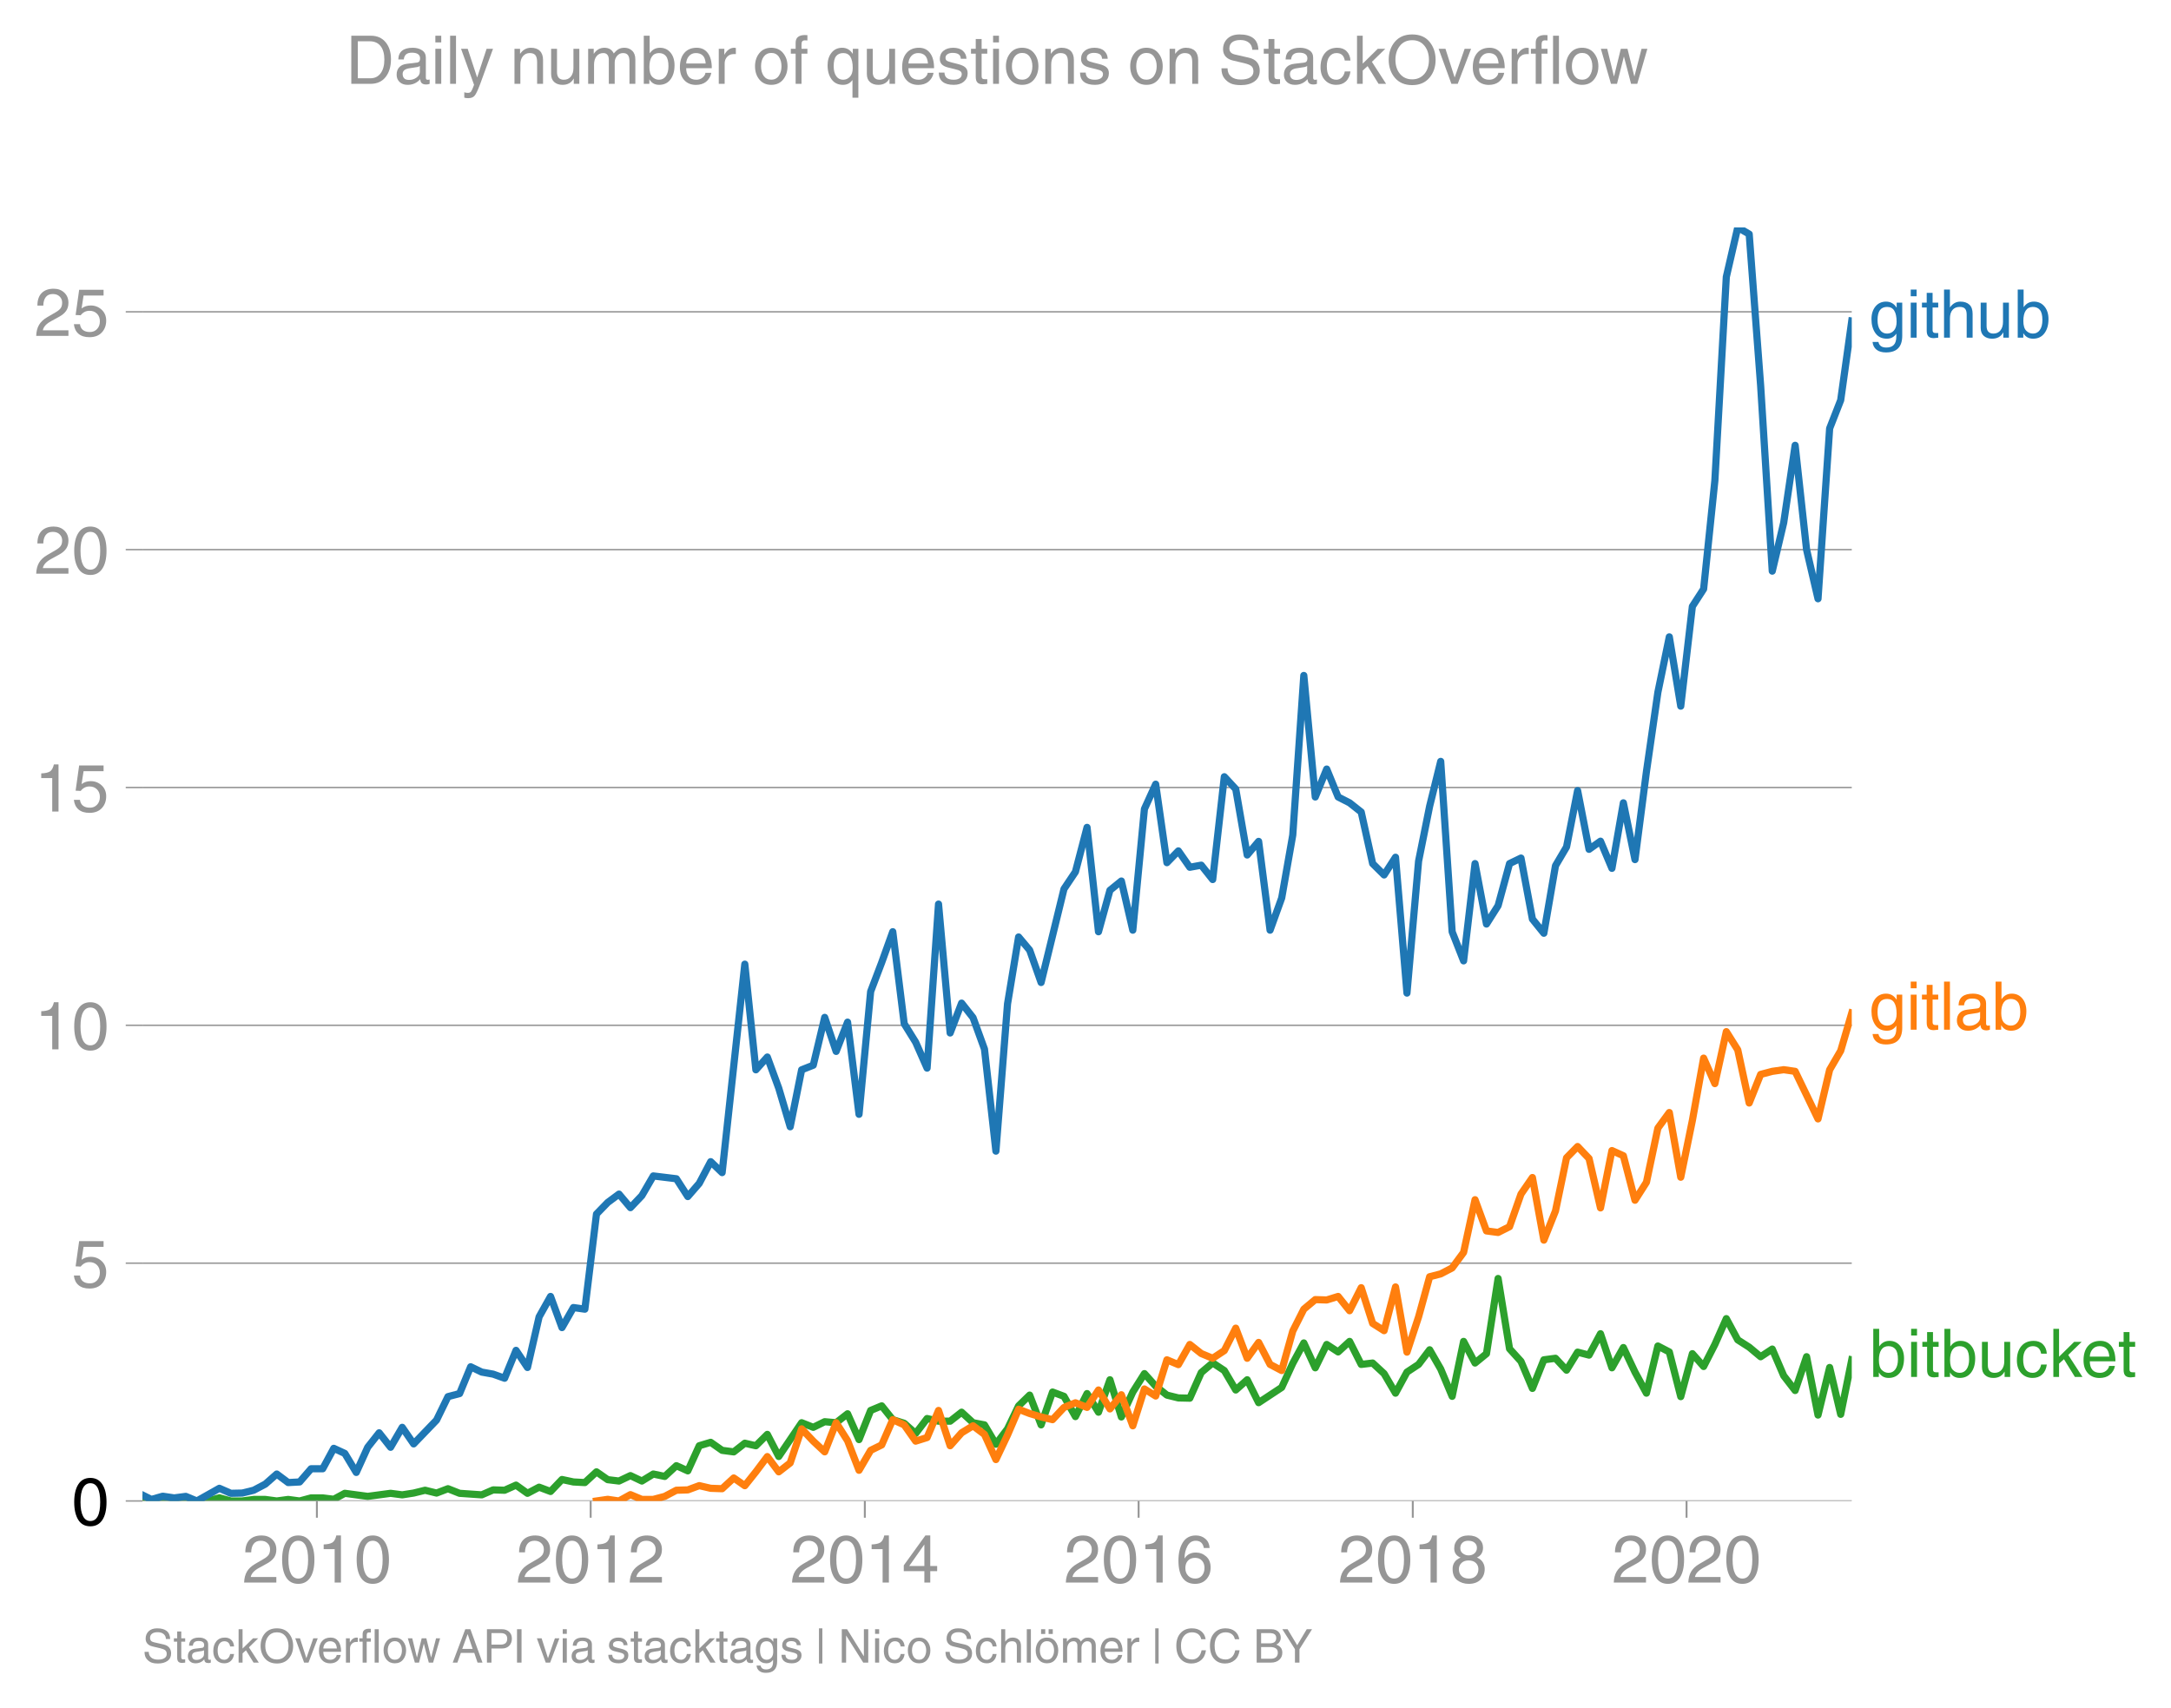
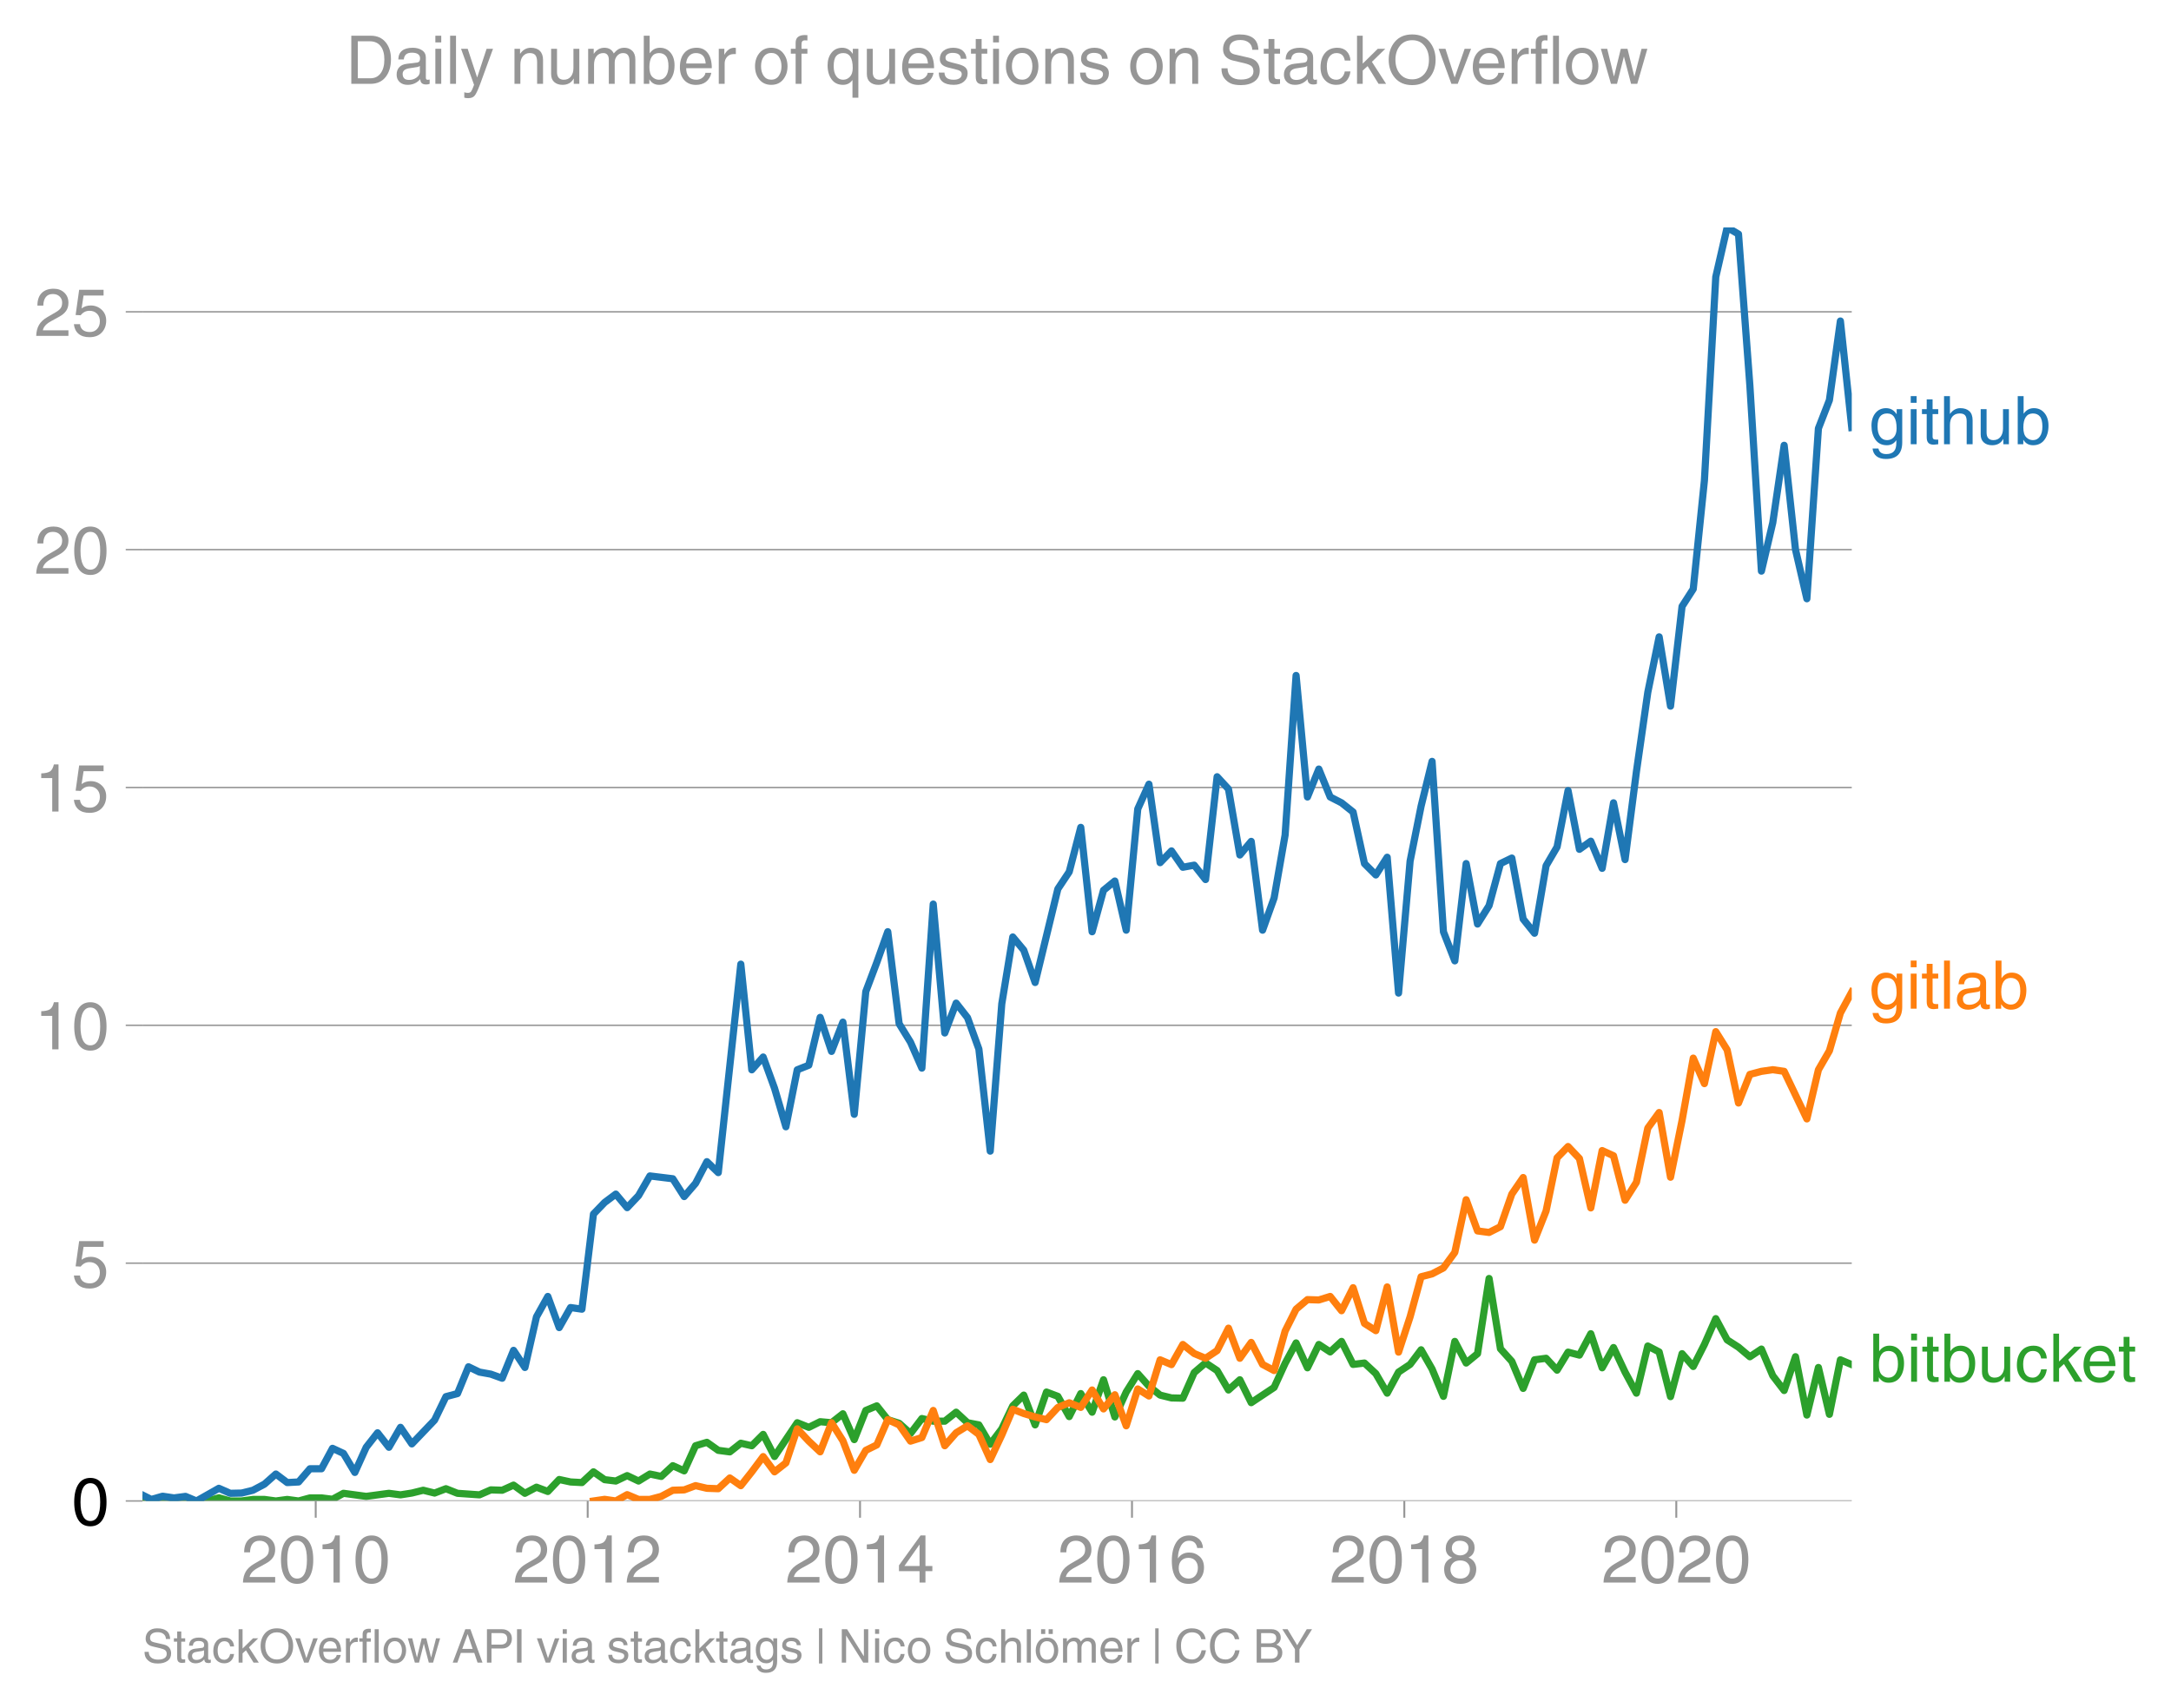
<svg xmlns="http://www.w3.org/2000/svg" xmlns:xlink="http://www.w3.org/1999/xlink" height="475.651" viewBox="0 0 453.59 356.738" width="604.786">
  <defs>
    <style>*{stroke-linecap:butt;stroke-linejoin:round}</style>
  </defs>
  <g id="figure_1">
    <path d="M0 356.738h453.59V0H0z" style="fill:none" id="patch_1" />
    <g id="axes_1">
      <path d="M29.77 313.628h357.12V47.516H29.77z" style="fill:none" id="patch_2" />
-       <path clip-path="url(#pe36734403d)" d="m29.77 313.007 1.844.621h11.829l2.391-.662 2.39.662h2.39l2.39-.32h2.43l2.39.32 2.39-.32 2.39.32 2.389-.641h2.43l2.31.286 2.31-1.248 4.782.641 4.78-.64 2.43.32 2.39-.374 2.39-.588 2.39.588 2.39-.909 2.428.962 4.622.32 2.391-1.036 2.39.075 2.39-1.069 2.39 1.71 2.43-1.282 2.39.897 2.39-2.5 2.39.513 2.39.128 2.428-2.244 2.351 1.636 2.35.287 2.39-1.133 2.39 1.133 2.39-1.464 2.39.502 2.43-2.244 2.39 1.08 2.391-5.248 2.389-.716 2.39 1.678 2.429.32 2.311-1.809 2.31.527 2.392-2.373 2.39 4.617 4.78-7.053 2.429.962 2.39-1.176 2.391.214 2.389-1.87 2.39 5.397 2.429-6.092 2.311-.962 2.31 2.886 2.392.758 2.39 2.127 2.39-3.12 2.39.555h2.429l2.39-1.88 2.392 2.2 2.388.45 2.39 4.04 2.429-3.207 2.311-4.809 2.31-2.244 2.392 6.22 2.39-6.862 2.39.898 2.39 4.232 2.429-4.809 2.39 3.89 2.392-6.775 2.388 7.77 2.39-5.206 2.429-3.847 2.35 2.62 2.35 1.869 2.391.587 2.39.054 2.39-5.354 2.39-2.02 2.43 1.603 2.39 4.061 2.391-2.137 2.388 4.787 4.82-3.184 2.311-5.027 2.31-4.271 2.392 5.194 2.39-4.874 2.39 1.56 2.39-2.2 2.429 4.808 2.39-.288 2.391 2.212 2.388 4.083 2.39-4.404 2.43-1.603 2.311-3.057 2.31 4.02 2.392 5.706 2.39-11.478 2.39 4.52 2.39-1.955 2.429-15.71 2.39 14.684 2.391 2.63 2.388 5.653 2.39-5.975 2.43-.32 2.311 2.485 2.31-3.768 2.392.62 2.39-4.467 2.39 7.118 2.39-4.232 2.429 5.13 2.39 4.403 2.391-9.854 2.389 1.24 2.39 9.34 2.429-8.977 2.35 2.676 2.35-4.6 2.391-5.397 2.39 4.435 2.39 1.529 2.39 1.998 2.43-1.603 2.39 5.568 2.39 3.089 2.389-7.064 2.39 12.194 2.43-9.94 2.31 9.79 2.31-11.393h0" style="fill:none;stroke:#2ca02c;stroke-linecap:square;stroke-width:1.5" id="line2d_1" />
+       <path clip-path="url(#pe944ddbda4)" d="m29.77 313.007 1.831.621h11.75l2.376-.662 2.374.662h2.374l2.375-.32h2.413l2.374.32 2.375-.32 2.373.32 2.374-.641h2.413l2.296.286 2.295-1.248 4.75.641 4.747-.64 2.413.32 2.374-.374 2.376-.588 2.372.588 2.375-.909 2.413.962 4.59.32 2.376-1.036 2.374.075 2.374-1.069 2.374 1.71 2.413-1.282 2.374.897 2.376-2.5 2.372.513 2.374.128 2.413-2.244 2.335 1.636 2.334.287 2.376-1.133 2.374 1.133 2.374-1.464 2.374.502 2.413-2.244 2.374 1.08 2.376-5.248 2.372-.716 2.374 1.678 2.413.32 2.296-1.809 2.295.527 2.375-2.373 2.375 4.617 4.748-7.053 2.413.962 2.374-1.176 2.375.214 2.373-1.87 2.374 5.397 2.413-6.092 2.296-.962 2.295 2.886 2.375.758 2.374 2.127 2.374-3.12 2.374.555h2.413l2.374-1.88 2.376 2.2 2.373.45 2.374 4.04 2.413-3.207 2.296-4.809 2.294-2.244 2.376 6.22 2.374-6.862 2.374.898 2.374 4.232 2.413-4.809 2.374 3.89 2.376-6.775 2.372 7.77 2.374-5.206 2.413-3.847 2.336 2.62 2.333 1.869 2.376.587 2.374.054 2.374-5.354 2.374-2.02 2.413 1.603 2.374 4.061 2.376-2.137 2.372 4.787 4.787-3.184 2.296-5.027 2.295-4.271 2.376 5.194 2.374-4.874 2.374 1.56 2.374-2.2 2.413 4.808 2.374-.288 2.375 2.212 2.373 4.083 2.374-4.404 2.413-1.603 2.296-3.057 2.295 4.02 2.375 5.706 2.374-11.478 2.374 4.52 2.375-1.955 2.412-15.71 2.375 14.684 2.375 2.63 2.373 5.653 2.374-5.975 2.413-.32 2.296 2.485 2.294-3.768 2.376.62 2.374-4.467 2.374 7.118 2.374-4.232 2.413 5.13 2.374 4.403 2.376-9.854 2.372 1.24 2.375 9.34 2.412-8.977 2.336 2.676 2.333-4.6 2.376-5.397 2.374 4.435 2.374 1.529 2.374 1.998 2.413-1.603 2.374 5.568 2.376 3.089 2.372-7.064 2.374 12.194 2.413-9.94 2.296 9.79 2.295-11.393 2.376 1.005h0" style="fill:none;stroke:#2ca02c;stroke-linecap:square;stroke-width:1.5" id="line2d_1" />
      <g id="matplotlib.axis_1">
        <g id="xtick_1">
          <g id="line2d_2">
            <defs>
-               <path d="M0 0v3.5" id="mdad39cfac4" style="stroke:#969696;stroke-width:.4" />
-             </defs>
-             <use style="fill:#969696;stroke:#969696;stroke-width:.4" x="66.208" xlink:href="#mdad39cfac4" y="313.628" />
-           </g>
-           <g style="fill:#969696" transform="matrix(.14 0 0 -.14 50.637 330.678)" id="text_1">
+               <path d="M0 0v3.5" id="m2aad57ea24" style="stroke:#969696;stroke-width:.4" />
+             </defs>
+             <use style="fill:#969696;stroke:#969696;stroke-width:.4" x="65.965" xlink:href="#m2aad57ea24" y="313.628" />
+           </g>
+           <g style="fill:#969696" transform="matrix(.14 0 0 -.14 50.395 330.678)" id="text_1">
            <defs>
              <path d="M281 2888q0 793 409 1202 410 410 1148 410 618 0 1012-375t394-969q0-462-227-780-226-317-667-557l-775-425q-684-375-775-863h2444V0H166q25 634 275 1056t781 728l806 469q322 185 469 383t147 545q0 344-241 578-240 235-650 235-453 0-678-299-225-298-231-807H281z" id="HelveticaWorld-Regular-32" transform="scale(.01563)" />
              <path d="M2719 2188q0 903-239 1354-239 452-702 452-453 0-697-452-243-451-243-1354 0-875 240-1340 241-464 700-464 463 0 702 448 239 449 239 1356zm603 0q0-1107-400-1709-400-601-1144-601-772 0-1156 623-384 624-384 1687 0 1090 393 1701 394 611 1147 611 744 0 1144-608t400-1704z" id="HelveticaWorld-Regular-30" transform="scale(.01563)" />
              <path d="M2297 0h-600v3194H647v447q550 18 818 176 269 158 391 683h441V0z" id="HelveticaWorld-Regular-31" transform="scale(.01563)" />
            </defs>
            <use xlink:href="#HelveticaWorld-Regular-32" />
            <use x="55.615" xlink:href="#HelveticaWorld-Regular-30" />
            <use x="111.23" xlink:href="#HelveticaWorld-Regular-31" />
            <use x="166.846" xlink:href="#HelveticaWorld-Regular-30" />
          </g>
        </g>
        <g id="xtick_2">
-           <use style="fill:#969696;stroke:#969696;stroke-width:.4" x="123.41" xlink:href="#mdad39cfac4" y="313.628" id="line2d_3" />
-           <g style="fill:#969696" transform="matrix(.14 0 0 -.14 107.84 330.678)" id="text_2">
+           <use style="fill:#969696;stroke:#969696;stroke-width:.4" x="122.787" xlink:href="#m2aad57ea24" y="313.628" id="line2d_3" />
+           <g style="fill:#969696" transform="matrix(.14 0 0 -.14 107.216 330.678)" id="text_2">
            <use xlink:href="#HelveticaWorld-Regular-32" />
            <use x="55.615" xlink:href="#HelveticaWorld-Regular-30" />
            <use x="111.23" xlink:href="#HelveticaWorld-Regular-31" />
            <use x="166.846" xlink:href="#HelveticaWorld-Regular-32" />
          </g>
        </g>
        <g id="xtick_3">
-           <use style="fill:#969696;stroke:#969696;stroke-width:.4" x="180.69" xlink:href="#mdad39cfac4" y="313.628" id="line2d_4" />
-           <g style="fill:#969696" transform="matrix(.14 0 0 -.14 165.12 330.678)" id="text_3">
+           <use style="fill:#969696;stroke:#969696;stroke-width:.4" x="179.686" xlink:href="#m2aad57ea24" y="313.628" id="line2d_4" />
+           <g style="fill:#969696" transform="matrix(.14 0 0 -.14 164.116 330.678)" id="text_3">
            <defs>
              <path d="M678 1581h1447v2041h-12L678 1581zm2010-487V0h-563v1094H159v550l2063 2856h466V1581h659v-487h-659z" id="HelveticaWorld-Regular-34" transform="scale(.01563)" />
            </defs>
            <use xlink:href="#HelveticaWorld-Regular-32" />
            <use x="55.615" xlink:href="#HelveticaWorld-Regular-30" />
            <use x="111.23" xlink:href="#HelveticaWorld-Regular-31" />
            <use x="166.846" xlink:href="#HelveticaWorld-Regular-34" />
          </g>
        </g>
        <g id="xtick_4">
-           <use style="fill:#969696;stroke:#969696;stroke-width:.4" x="237.892" xlink:href="#mdad39cfac4" y="313.628" id="line2d_5" />
-           <g style="fill:#969696" transform="matrix(.14 0 0 -.14 222.322 330.678)" id="text_4">
+           <use style="fill:#969696;stroke:#969696;stroke-width:.4" x="236.508" xlink:href="#m2aad57ea24" y="313.628" id="line2d_5" />
+           <g style="fill:#969696" transform="matrix(.14 0 0 -.14 220.937 330.678)" id="text_4">
            <defs>
              <path d="M903 1381q0-440 262-719 263-278 685-278 403 0 642 284 239 285 239 748 0 403-236 675t-670 272q-422 0-672-266t-250-716zm1766 1922q-63 344-255 517-192 174-520 174-519 0-791-507-272-506-278-1159l13-12q359 553 1068 553 566 0 988-375t422-1053q0-672-400-1118-400-445-1078-445-782 0-1188 556-406 557-406 1660 0 1062 415 1734 416 672 1247 672 538 0 910-321 372-320 403-876h-550z" id="HelveticaWorld-Regular-36" transform="scale(.01563)" />
            </defs>
            <use xlink:href="#HelveticaWorld-Regular-32" />
            <use x="55.615" xlink:href="#HelveticaWorld-Regular-30" />
            <use x="111.23" xlink:href="#HelveticaWorld-Regular-31" />
            <use x="166.846" xlink:href="#HelveticaWorld-Regular-36" />
          </g>
        </g>
        <g id="xtick_5">
-           <use style="fill:#969696;stroke:#969696;stroke-width:.4" x="295.173" xlink:href="#mdad39cfac4" y="313.628" id="line2d_6" />
-           <g style="fill:#969696" transform="matrix(.14 0 0 -.14 279.602 330.678)" id="text_5">
+           <use style="fill:#969696;stroke:#969696;stroke-width:.4" x="293.407" xlink:href="#m2aad57ea24" y="313.628" id="line2d_6" />
+           <g style="fill:#969696" transform="matrix(.14 0 0 -.14 277.837 330.678)" id="text_5">
            <defs>
              <path d="M1766 2597q347 0 573 198 227 199 227 527 0 294-218 483-217 189-620 189-359 0-555-199-195-198-195-504 0-328 244-511t544-183zm6-484q-434 0-681-241t-247-591q0-403 250-650t712-247q410 0 655 247t245 657q0 350-245 587-245 238-689 238zm1378 1228q0-678-578-947 397-178 567-471 170-292 170-623 0-641-413-1032-412-390-1112-390-612 0-1076 336T244 1306q0 763 762 1082-609 243-609 875 0 531 361 884t1001 353q641 0 1016-333t375-826z" id="HelveticaWorld-Regular-38" transform="scale(.01563)" />
            </defs>
            <use xlink:href="#HelveticaWorld-Regular-32" />
            <use x="55.615" xlink:href="#HelveticaWorld-Regular-30" />
            <use x="111.23" xlink:href="#HelveticaWorld-Regular-31" />
            <use x="166.846" xlink:href="#HelveticaWorld-Regular-38" />
          </g>
        </g>
        <g id="xtick_6">
-           <use style="fill:#969696;stroke:#969696;stroke-width:.4" x="352.375" xlink:href="#mdad39cfac4" y="313.628" id="line2d_7" />
-           <g style="fill:#969696" transform="matrix(.14 0 0 -.14 336.804 330.678)" id="text_6">
+           <use style="fill:#969696;stroke:#969696;stroke-width:.4" x="350.229" xlink:href="#m2aad57ea24" y="313.628" id="line2d_7" />
+           <g style="fill:#969696" transform="matrix(.14 0 0 -.14 334.658 330.678)" id="text_6">
            <use xlink:href="#HelveticaWorld-Regular-32" />
            <use x="55.615" xlink:href="#HelveticaWorld-Regular-30" />
            <use x="111.23" xlink:href="#HelveticaWorld-Regular-32" />
            <use x="166.846" xlink:href="#HelveticaWorld-Regular-30" />
          </g>
        </g>
      </g>
      <g id="matplotlib.axis_2">
        <g id="ytick_1">
-           <path clip-path="url(#pe36734403d)" d="M29.77 313.628h357.12" style="fill:none;stroke:#969696;stroke-linecap:square;stroke-width:.3" id="line2d_8" />
+           <path clip-path="url(#pe944ddbda4)" d="M29.77 313.628h357.12" style="fill:none;stroke:#969696;stroke-linecap:square;stroke-width:.3" id="line2d_8" />
          <g id="line2d_9">
            <defs>
-               <path d="M0 0h-3.5" id="m28b5db52fc" style="stroke:#969696;stroke-width:.3" />
-             </defs>
-             <use style="fill:#969696;stroke:#969696;stroke-width:.3" x="29.771" xlink:href="#m28b5db52fc" y="313.628" />
+               <path d="M0 0h-3.5" id="m4ec2a6e01b" style="stroke:#969696;stroke-width:.3" />
+             </defs>
+             <use style="fill:#969696;stroke:#969696;stroke-width:.3" x="29.771" xlink:href="#m4ec2a6e01b" y="313.628" />
          </g>
          <use xlink:href="#HelveticaWorld-Regular-30" transform="matrix(.14 0 0 -.14 14.985 318.653)" id="text_7" />
        </g>
        <g id="ytick_2">
-           <path clip-path="url(#pe36734403d)" d="M29.77 263.933h357.12" style="fill:none;stroke:#969696;stroke-linecap:square;stroke-width:.3" id="line2d_10" />
-           <use style="fill:#969696;stroke:#969696;stroke-width:.3" x="29.771" xlink:href="#m28b5db52fc" y="263.933" id="line2d_11" />
+           <path clip-path="url(#pe944ddbda4)" d="M29.77 263.933h357.12" style="fill:none;stroke:#969696;stroke-linecap:square;stroke-width:.3" id="line2d_10" />
+           <use style="fill:#969696;stroke:#969696;stroke-width:.3" x="29.771" xlink:href="#m4ec2a6e01b" y="263.933" id="line2d_11" />
          <g style="fill:#969696" transform="matrix(.14 0 0 -.14 14.985 268.957)" id="text_8">
            <defs>
              <path d="M941 2619q372 281 872 281 606 0 1042-403t436-1038q0-690-421-1139-420-448-1179-448-660 0-1041 323-381 324-444 918h582q43-363 284-555t669-192q415 0 681 287 266 288 266 735 0 456-279 731-278 275-718 275-500 0-835-428l-484 25 337 2406h2332v-544H1131L941 2619z" id="HelveticaWorld-Regular-35" transform="scale(.01563)" />
            </defs>
            <use xlink:href="#HelveticaWorld-Regular-35" />
          </g>
        </g>
        <g id="ytick_3">
-           <path clip-path="url(#pe36734403d)" d="M29.77 214.237h357.12" style="fill:none;stroke:#969696;stroke-linecap:square;stroke-width:.3" id="line2d_12" />
-           <use style="fill:#969696;stroke:#969696;stroke-width:.3" x="29.771" xlink:href="#m28b5db52fc" y="214.237" id="line2d_13" />
+           <path clip-path="url(#pe944ddbda4)" d="M29.77 214.237h357.12" style="fill:none;stroke:#969696;stroke-linecap:square;stroke-width:.3" id="line2d_12" />
+           <use style="fill:#969696;stroke:#969696;stroke-width:.3" x="29.771" xlink:href="#m4ec2a6e01b" y="214.237" id="line2d_13" />
          <g style="fill:#969696" transform="matrix(.14 0 0 -.14 7.2 219.262)" id="text_9">
            <use xlink:href="#HelveticaWorld-Regular-31" />
            <use x="55.615" xlink:href="#HelveticaWorld-Regular-30" />
          </g>
        </g>
        <g id="ytick_4">
-           <path clip-path="url(#pe36734403d)" d="M29.77 164.541h357.12" style="fill:none;stroke:#969696;stroke-linecap:square;stroke-width:.3" id="line2d_14" />
-           <use style="fill:#969696;stroke:#969696;stroke-width:.3" x="29.771" xlink:href="#m28b5db52fc" y="164.541" id="line2d_15" />
+           <path clip-path="url(#pe944ddbda4)" d="M29.77 164.541h357.12" style="fill:none;stroke:#969696;stroke-linecap:square;stroke-width:.3" id="line2d_14" />
+           <use style="fill:#969696;stroke:#969696;stroke-width:.3" x="29.771" xlink:href="#m4ec2a6e01b" y="164.541" id="line2d_15" />
          <g style="fill:#969696" transform="matrix(.14 0 0 -.14 7.2 169.566)" id="text_10">
            <use xlink:href="#HelveticaWorld-Regular-31" />
            <use x="55.615" xlink:href="#HelveticaWorld-Regular-35" />
          </g>
        </g>
        <g id="ytick_5">
-           <path clip-path="url(#pe36734403d)" d="M29.77 114.846h357.12" style="fill:none;stroke:#969696;stroke-linecap:square;stroke-width:.3" id="line2d_16" />
-           <use style="fill:#969696;stroke:#969696;stroke-width:.3" x="29.771" xlink:href="#m28b5db52fc" y="114.846" id="line2d_17" />
+           <path clip-path="url(#pe944ddbda4)" d="M29.77 114.846h357.12" style="fill:none;stroke:#969696;stroke-linecap:square;stroke-width:.3" id="line2d_16" />
+           <use style="fill:#969696;stroke:#969696;stroke-width:.3" x="29.771" xlink:href="#m4ec2a6e01b" y="114.846" id="line2d_17" />
          <g style="fill:#969696" transform="matrix(.14 0 0 -.14 7.2 119.87)" id="text_11">
            <use xlink:href="#HelveticaWorld-Regular-32" />
            <use x="55.615" xlink:href="#HelveticaWorld-Regular-30" />
          </g>
        </g>
        <g id="ytick_6">
-           <path clip-path="url(#pe36734403d)" d="M29.77 65.15h357.12" style="fill:none;stroke:#969696;stroke-linecap:square;stroke-width:.3" id="line2d_18" />
-           <use style="fill:#969696;stroke:#969696;stroke-width:.3" x="29.771" xlink:href="#m28b5db52fc" y="65.15" id="line2d_19" />
+           <path clip-path="url(#pe944ddbda4)" d="M29.77 65.15h357.12" style="fill:none;stroke:#969696;stroke-linecap:square;stroke-width:.3" id="line2d_18" />
+           <use style="fill:#969696;stroke:#969696;stroke-width:.3" x="29.771" xlink:href="#m4ec2a6e01b" y="65.15" id="line2d_19" />
          <g style="fill:#969696" transform="matrix(.14 0 0 -.14 7.2 70.175)" id="text_12">
            <use xlink:href="#HelveticaWorld-Regular-32" />
            <use x="55.615" xlink:href="#HelveticaWorld-Regular-35" />
          </g>
        </g>
      </g>
-       <path clip-path="url(#pe36734403d)" d="m124.624 313.628 2.351-.342 2.35.342 2.39-1.325 2.39 1.005 2.39-.011 2.39-.63 2.43-1.283 2.39-.075 2.391-.887 2.389.556 2.39.085 2.429-2.244 2.311 1.615 2.31-2.897 2.392-3.185 2.39 3.185 2.39-1.86 2.39-7.118 2.429 2.565 2.39 2.234 2.391-6.081 2.389 3.762 2.39 6.177 2.429-4.168 2.311-1.134 2.31-5.278 2.392 1.09 2.39 3.398 2.39-.748 2.39-5.664 2.429 7.374 2.39-2.704 2.392-1.464 2.388 1.795 2.39 5.259 2.429-5.13 2.311-5.382 2.31.893 2.392.716 2.39.567 2.39-2.555 2.39-.972 2.429.962 2.39-3.634 2.392 3.954 2.388-2.96 2.39 6.487 2.429-7.695 2.35 1.47 2.35-7.562 2.391 1.005 2.39-4.21 2.39 1.891 2.39.994 2.43-1.603 2.39-4.692 2.391 6.295 2.388-3.313 2.39 4.595 2.43 1.283 2.311-8.245 2.31-4.58 2.392-1.998 2.39.074 2.39-.737 2.39 2.982 2.429-4.81 2.39 7.46 2.391 1.518 2.388-9.138 2.39 13.626 2.43-7.374 2.311-8.382 2.31-.595 2.392-1.25 2.39-3.239 2.39-11.008 2.39 6.52 2.429.32 2.39-1.207 2.391-6.808 2.388-3.463 2.39 13.081 2.43-6.091 2.311-11.107 2.31-2.36 2.392 2.502 2.39 10.323 2.39-11.98 2.39 1.08 2.429 9.297 2.39-3.75 2.391-11.319 2.389-3.26 2.39 13.52 2.429-11.863 2.35-13.023 2.35 5.328 2.391-10.858 2.39 3.805 2.39 11.104 2.39-5.974 2.43-.641 2.39-.342 2.39.342 2.389 4.958 2.39 4.98 2.43-10.26 2.31-3.972 2.31-7.89" style="fill:none;stroke:#ff7f0e;stroke-linecap:square;stroke-width:1.5" id="line2d_20" />
-       <path clip-path="url(#pe36734403d)" d="m29.77 312.386 1.844.922 2.388-.674 2.39.353 2.43-.32 2.31.961 4.702-2.65 2.39 1.047 2.39-.053 2.39-.588 2.43-1.283 2.39-2.105 2.39 1.785 2.39-.128 2.389-2.758h2.43l2.31-4.27 2.31 1.064 2.392 3.976 2.39-5.258 2.39-3.025 2.39 3.025 2.43-4.168 2.39 3.462 4.78-4.97 2.39-4.905 2.428-.64 2.312-5.6 2.31 1.11 2.391.428 2.39.855 2.39-5.825 2.39 3.58 2.43-10.58 2.39-4.264 2.39 6.509 2.39-4.19 2.39.342 2.428-19.878 2.351-2.421 2.35-1.747 2.39 2.832 2.39-2.512 2.39-4.114 4.82.588 2.39 3.719 2.391-2.757 2.389-4.532 2.39 2.287 4.74-43.558 2.31 22.077 2.392-2.672 2.39 6.52 2.39 8.057 2.39-11.905 2.429-.962 2.39-9.992 2.391 7.107 2.389-6.114 2.39 19.259 2.429-25.65 2.311-6.08 2.31-6.424 2.392 19.227 2.39 3.858 2.39 5.418 2.39-34.274 2.429 26.932 2.39-6.241 2.392 3.035 2.388 6.573 2.39 21.32 2.429-30.779 2.311-13.97 2.31 2.749 2.392 6.765 4.78-19.547 2.39-3.57 2.429-9.298 2.39 21.813 2.392-8.667 2.388-1.935 2.39 10.27 2.429-25.328 2.35-5.174 2.35 16.396 2.391-2.458 2.39 3.42 2.39-.439 2.39 3.003 2.43-21.48 2.39 2.575 2.391 13.776 2.388-2.843 2.39 18.553 2.43-6.733 2.311-13.145 2.31-33.345 2.392 25.393 2.39-5.835 2.39 5.835 2.39 1.219 2.429 1.923 2.39 10.773 2.391 2.373 2.388-3.698 2.39 28.385 2.43-27.573 2.311-11.485 2.31-9.355 2.392 35.6 2.39 6.08 2.39-20.327 2.39 12.632L313 189.23l2.39-8.785 2.391-1.154 2.388 12.75 2.39 2.96 2.43-14.107 2.311-3.928 2.31-11.782 2.392 12.28 2.39-1.7 2.39 5.675 2.39-13.69 2.429 11.862 2.39-18.382 2.391-16.565 2.389-11.595 2.39 14.48 2.429-20.84 2.35-3.637 2.35-22.653 2.391-42.557 2.39-10.345 2.39 1.4 2.39 31.624 2.43 38.794 2.39-10.12 2.39-16.17 2.389 21.802 2.39 10.26 2.43-35.589 2.31-5.908 2.31-16.535h0" style="fill:none;stroke:#1f77b4;stroke-linecap:square;stroke-width:1.5" id="line2d_21" />
-       <g style="fill:#1f77b4" transform="matrix(.14 0 0 -.14 390.462 70.557)" id="text_13">
+       <path clip-path="url(#pe944ddbda4)" d="m123.993 313.628 2.335-.342 2.334.342 2.376-1.325 2.374 1.005 2.374-.011 2.374-.63 2.413-1.283 2.374-.075 2.376-.887 2.372.556 2.374.085 2.413-2.244 2.296 1.615 2.295-2.897 2.375-3.185 2.375 3.185 2.374-1.86 2.374-7.118 2.413 2.565 2.374 2.234 2.375-6.081 2.373 3.762 2.374 6.177 2.413-4.168 2.296-1.134 2.295-5.278 2.375 1.09 2.374 3.398 2.374-.748 2.374-5.664 2.413 7.374 2.374-2.704 2.376-1.464 2.373 1.795 2.374 5.259 2.413-5.13 2.296-5.382 2.294.893 2.376.716 2.374.567 2.374-2.555 2.374-.972 2.413.962 2.374-3.634 2.376 3.954 2.372-2.96 2.374 6.487 2.413-7.695 2.336 1.47 2.333-7.562 2.376 1.005 2.374-4.21 2.374 1.891 2.374.994 2.413-1.603 2.374-4.692 2.376 6.295 2.372-3.313 2.374 4.595 2.413 1.283 2.296-8.245 2.295-4.58 2.376-1.998 2.374.074 2.374-.737 2.374 2.982 2.413-4.81 2.374 7.46 2.375 1.518 2.373-9.138 2.374 13.626 2.413-7.374 2.296-8.382 2.295-.595 2.375-1.25 2.374-3.239 2.374-11.008 2.375 6.52 2.412.32 2.375-1.207 2.375-6.808 2.373-3.463 2.374 13.081 2.413-6.091 2.296-11.107 2.294-2.36 2.376 2.502 2.374 10.323 2.374-11.98 2.374 1.08 2.413 9.297 2.374-3.75 2.376-11.319 2.372-3.26 2.375 13.52 2.412-11.863 2.336-13.023 2.333 5.328 2.376-10.858 2.374 3.805 2.374 11.104 2.374-5.974 2.413-.641 2.374-.342 2.376.342 2.372 4.958 2.374 4.98 2.413-10.26 2.296-3.972 2.295-7.89 2.376-4.392" style="fill:none;stroke:#ff7f0e;stroke-linecap:square;stroke-width:1.5" id="line2d_20" />
+       <path clip-path="url(#pe944ddbda4)" d="m29.77 312.386 1.831.922 2.373-.674 2.374.353 2.413-.32 2.296.961 4.67-2.65 2.374 1.047 2.374-.053 2.375-.588 2.413-1.283 2.374-2.105 2.375 1.785 2.373-.128 2.374-2.758h2.413l2.296-4.27 2.295 1.064 2.375 3.976 2.374-5.258 2.374-3.025 2.374 3.025 2.413-4.168 2.374 3.462 4.748-4.97 2.375-4.905 2.413-.64 2.296-5.6 2.294 1.11 2.376.428 2.374.855 2.374-5.825 2.374 3.58 2.413-10.58 2.374-4.264 2.376 6.509 2.372-4.19 2.374.342 2.413-19.878 2.335-2.421 2.334-1.747 2.376 2.832 2.374-2.512 2.374-4.114 4.787.588 2.374 3.719 2.376-2.757 2.372-4.532 2.374 2.287 4.71-43.558 2.294 22.077 2.375-2.672 2.375 6.52 2.374 8.057 2.374-11.905 2.413-.962 2.374-9.992 2.375 7.107 2.373-6.114 2.374 19.259 2.413-25.65 2.296-6.08 2.295-6.424 2.375 19.227 2.374 3.858 2.374 5.418 2.374-34.274 2.413 26.932 2.374-6.241 2.376 3.035 2.373 6.573 2.374 21.32 2.413-30.779 2.296-13.97 2.294 2.749 2.376 6.765 4.748-19.547 2.374-3.57 2.413-9.298 2.374 21.813 2.376-8.667 2.372-1.935 2.374 10.27 2.413-25.328 2.336-5.174 2.333 16.396 2.376-2.458 2.374 3.42 2.374-.439 2.374 3.003 2.413-21.48 2.374 2.575 2.376 13.776 2.372-2.843 2.374 18.553 2.413-6.733 2.296-13.145 2.295-33.345 2.376 25.393 2.374-5.835 2.374 5.835 2.374 1.219 2.413 1.923 2.374 10.773 2.375 2.373 2.373-3.698 2.374 28.385 2.413-27.573 2.296-11.485 2.295-9.355 2.375 35.6 2.374 6.08 2.374-20.327 2.375 12.632 2.412-3.847 2.375-8.785 2.375-1.154 2.373 12.75 2.374 2.96 2.413-14.107 2.296-3.928 2.294-11.782 2.376 12.28 2.374-1.7 2.374 5.675 2.374-13.69 2.413 11.862 2.374-18.382 2.376-16.565 2.372-11.595 2.375 14.48 2.412-20.84 2.336-3.637 2.333-22.653 2.376-42.557 2.374-10.345 2.374 1.4 2.374 31.624 2.413 38.794 2.374-10.12 2.376-16.17 2.372 21.802 2.374 10.26 2.413-35.589 2.296-5.908 2.295-16.535 2.376 22.261h0" style="fill:none;stroke:#1f77b4;stroke-linecap:square;stroke-width:1.5" id="line2d_21" />
+       <g style="fill:#1f77b4" transform="matrix(.14 0 0 -.14 390.462 92.819)" id="text_13">
        <defs>
          <path d="M831 1684q0-615 244-954t659-339q404 0 660 293 256 294 256 832 0 706-224 1064-223 358-679 358-459 0-688-305-228-305-228-949zM3188 191q0-807-388-1203-387-397-1169-397-562 0-895 259T353-409h563q43-244 226-388t530-144q472 0 712 254 241 253 241 821v238h-12Q2297-97 1722-97q-716 0-1094 528T250 1772q0 744 381 1208 382 464 1013 464 634 0 1000-569h12v472h532V191z" id="HelveticaWorld-Regular-67" transform="scale(.01563)" />
          <path d="M422 3956v638h562v-638H422zM984 0H422v3347h562V0z" id="HelveticaWorld-Regular-69" transform="scale(.01563)" />
          <path d="M1100 2881V703q0-128 70-195 71-67 252-67h216V0q-307-44-422-44-353 0-516 169-162 169-162 547v2209H84v466h454v934h562v-934h538v-466h-538z" id="HelveticaWorld-Regular-74" transform="scale(.01563)" />
          <path d="M3150 0h-566v2188q0 403-156 576-156 174-509 174-435 0-685-282-250-281-250-831V0H422v4594h562V2900h13q384 544 981 544 550 0 861-288 311-287 311-878V0z" id="HelveticaWorld-Regular-68" transform="scale(.01563)" />
          <path d="M391 3347h562V1125q0-369 167-552 168-182 480-182 434 0 678 307 244 308 244 805v1844h562V0h-531v488l-12 12Q2222-97 1478-97q-481 0-784 262-303 263-303 776v2406z" id="HelveticaWorld-Regular-75" transform="scale(.01563)" />
          <path d="M2778 1684q0 672-238 963-237 291-677 291-447-7-676-349-228-342-228-989 0-659 275-934t641-275q416 0 659 342 244 342 244 951zM422 0v4594h562V2925h13q359 519 969 519 625 0 1009-464t384-1208q0-838-388-1354Q2584-97 1888-97q-613 0-922 513h-13V0H422z" id="HelveticaWorld-Regular-62" transform="scale(.01563)" />
        </defs>
        <use xlink:href="#HelveticaWorld-Regular-67" />
        <use x="55.908" xlink:href="#HelveticaWorld-Regular-69" />
        <use x="77.93" xlink:href="#HelveticaWorld-Regular-74" />
        <use x="105.615" xlink:href="#HelveticaWorld-Regular-68" />
        <use x="160.791" xlink:href="#HelveticaWorld-Regular-75" />
        <use x="215.576" xlink:href="#HelveticaWorld-Regular-62" />
      </g>
-       <g style="fill:#ff7f0e" transform="matrix(.14 0 0 -.14 390.462 215.156)" id="text_14">
+       <g style="fill:#ff7f0e" transform="matrix(.14 0 0 -.14 390.462 210.763)" id="text_14">
        <defs>
          <path d="M984 0H422v4594h562V0z" id="HelveticaWorld-Regular-6c" transform="scale(.01563)" />
          <path d="M2456 1709q-62-65-245-106-183-40-683-106-369-44-542-182-173-137-173-362 0-275 146-428 147-153 469-153 403 0 715 229 313 230 313 558v550zM397 2328q19 566 367 841 349 275 1014 275 531 0 890-241 360-240 360-694V581q0-197 178-197 72 0 185 25V0q-153-63-319-63-288 0-429 123-140 124-146 387Q2016-97 1288-97q-475 0-763 269-287 269-287 700 0 441 250 712 250 272 728 329l993 121q269 41 269 397 0 263-195 403-195 141-592 141-353 0-543-156-189-156-226-491H397z" id="HelveticaWorld-Regular-61" transform="scale(.01563)" />
        </defs>
        <use xlink:href="#HelveticaWorld-Regular-67" />
        <use x="55.908" xlink:href="#HelveticaWorld-Regular-69" />
        <use x="77.93" xlink:href="#HelveticaWorld-Regular-74" />
        <use x="105.615" xlink:href="#HelveticaWorld-Regular-6c" />
        <use x="127.637" xlink:href="#HelveticaWorld-Regular-61" />
        <use x="182.568" xlink:href="#HelveticaWorld-Regular-62" />
      </g>
-       <g style="fill:#2ca02c" transform="matrix(.14 0 0 -.14 390.462 287.707)" id="text_15">
+       <g style="fill:#2ca02c" transform="matrix(.14 0 0 -.14 390.462 288.712)" id="text_15">
        <defs>
          <path d="M2534 2222q-121 716-793 716-416 0-669-333t-253-927q0-647 234-967 235-320 681-320 300 0 519 220t281 573h544q-84-621-439-951T1722-97q-659 0-1081 451-422 452-422 1227 0 850 422 1356 422 507 1184 507 556 0 886-333t367-889h-544z" id="HelveticaWorld-Regular-63" transform="scale(.01563)" />
          <path d="M3200 0h-722L1434 1691l-468-422V0H422v4594h544V1931l1440 1416h716L1844 2100 3200 0z" id="HelveticaWorld-Regular-6b" transform="scale(.01563)" />
          <path d="M2719 1941q-44 543-288 770-243 227-647 227-409 0-661-288-251-287-267-709h1863zm537-891q-93-519-509-859-366-288-963-294-703 6-1116 461-412 455-412 1223 0 882 425 1372 425 491 1182 491 678 0 1059-507 381-506 381-1446H856q0-525 244-813 244-287 731-287 344 0 591 207 247 208 272 452h562z" id="HelveticaWorld-Regular-65" transform="scale(.01563)" />
        </defs>
        <use xlink:href="#HelveticaWorld-Regular-62" />
        <use x="56.494" xlink:href="#HelveticaWorld-Regular-69" />
        <use x="78.516" xlink:href="#HelveticaWorld-Regular-74" />
        <use x="106.201" xlink:href="#HelveticaWorld-Regular-62" />
        <use x="162.695" xlink:href="#HelveticaWorld-Regular-75" />
        <use x="217.48" xlink:href="#HelveticaWorld-Regular-63" />
        <use x="268.75" xlink:href="#HelveticaWorld-Regular-6b" />
        <use x="316.375" xlink:href="#HelveticaWorld-Regular-65" />
        <use x="371.795" xlink:href="#HelveticaWorld-Regular-74" />
      </g>
      <g style="fill:#969696" transform="matrix(.09716 0 0 -.09716 29.77 347.399)" id="text_16">
        <defs>
          <path d="M3225 3250q-19 438-327 686-307 248-810 248-507 0-779-208-271-207-271-598 0-209 118-359 119-150 425-222l1313-300q531-116 787-440 257-323 257-788 0-681-500-1036T2138-122q-610 0-962 156-351 157-623 497-272 341-272 953h582q0-512 340-794 341-281 928-281 569 0 886 202t317 573q0 338-189 505t-739 295l-990 232q-494 112-738 392t-244 689q0 619 417 1019 418 400 1165 400 843 0 1301-352 458-351 492-1114h-584z" id="HelveticaWorld-Regular-53" transform="scale(.01563)" />
          <path d="M4091 2297q0 806-427 1337-426 532-1173 532-738 0-1169-532-431-531-431-1337 0-831 437-1350 438-519 1163-519 709 0 1154 506 446 507 446 1363zm637 0q0-1028-594-1724-593-695-1643-695-1057 0-1649 695-592 696-592 1724 0 1031 592 1725t1649 694q1081 0 1659-707 578-706 578-1712z" id="HelveticaWorld-Regular-4f" transform="scale(.01563)" />
          <path d="M2522 3347h616L1863 0h-604L38 3347h653l872-2725h12l947 2725z" id="HelveticaWorld-Regular-76" transform="scale(.01563)" />
          <path d="M984 0H422v3347h531v-556h13q365 653 940 653 91 0 147-19v-584h-209q-378 0-619-257-241-256-241-637V0z" id="HelveticaWorld-Regular-72" transform="scale(.01563)" />
          <path d="M1100 2881V0H538v2881H78v466h460v575q0 378 229 557 230 180 642 180 141 0 254-12v-506q-100 12-229 12-187 0-261-92-73-92-73-298v-416h563v-466h-563z" id="HelveticaWorld-Regular-66" transform="scale(.01563)" />
          <path d="M813 1678q0-559 253-920t718-361q482 0 732 378t250 903q0 531-250 901-250 371-732 371-446 0-709-349-262-348-262-923zm-575 0q0 747 415 1256 416 510 1131 510 732 0 1144-516 413-515 413-1250 0-737-410-1256Q2522-97 1784-97q-709 0-1128 503-418 503-418 1272z" id="HelveticaWorld-Regular-6f" transform="scale(.01563)" />
          <path d="M1638 0h-575L97 3347h606l641-2631h12l647 2631h635l653-2631h12l678 2631h557L3572 0h-591l-678 2591h-12L1638 0z" id="HelveticaWorld-Regular-77" transform="scale(.01563)" />
          <path d="m2816 1888-678 2021h-13l-737-2021h1428zm-1619-550L716 0H78l1728 4594h703L4172 0h-678l-453 1338H1197z" id="HelveticaWorld-Regular-41" transform="scale(.01563)" />
          <path d="M1141 2472h1234q466 0 700 204 234 205 234 621 0 372-225 569t-684 197H1141V2472zm0-2472H519v4594h2065q616 0 991-358t375-933q0-597-363-980-362-382-1003-382H1141V0z" id="HelveticaWorld-Regular-50" transform="scale(.01563)" />
          <path d="M1141 0H519v4594h622V0z" id="HelveticaWorld-Regular-49" transform="scale(.01563)" />
          <path d="M2309 2394q-12 300-214 431-201 131-579 131-275 0-471-122-195-121-195-350 0-181 115-267 116-86 501-183l556-140q506-128 723-327 218-198 218-554 0-494-361-802T1638-97Q934-97 573 195q-360 293-367 880h544q13-347 230-516 217-168 651-168 353 0 561 140 208 141 208 391 0 178-135 284-134 107-531 197l-653 160q-397 100-586 298t-189 514q0 494 353 781 354 288 922 288 607 0 930-296 323-295 342-754h-544z" id="HelveticaWorld-Regular-73" transform="scale(.01563)" />
          <path d="M603 4716h466V-122H603v4838z" id="HelveticaWorld-Regular-7c" transform="scale(.01563)" />
          <path d="M3559 4594h600V0h-690L1125 3713h-12V0H519v4594h728L3547 884h12v3710z" id="HelveticaWorld-Regular-4e" transform="scale(.01563)" />
          <path d="M813 1678q0-559 253-920t718-361q482 0 732 378t250 903q0 531-250 901-250 371-732 371-446 0-709-349-262-348-262-923zm-575 0q0 747 415 1256 416 510 1131 510 732 0 1144-516 413-515 413-1250 0-737-410-1256Q2522-97 1784-97q-709 0-1128 503-418 503-418 1272zm2351 2266h-575v650h575v-650zm-1038 0H976v650h575v-650z" id="HelveticaWorld-Regular-f6" transform="scale(.01563)" />
          <path d="M422 3347h531v-472h13q378 569 1012 569 628 0 891-544 240 294 465 419t557 125q434 0 735-285 302-284 302-843V0h-562v2163q0 390-147 582-147 193-475 193-331 0-560-269-228-269-228-628V0h-562v2316q0 290-135 456-134 166-390 166-403 0-644-300t-241-813V0H422v3347z" id="HelveticaWorld-Regular-6d" transform="scale(.01563)" />
          <path d="M3713 3213q-104 468-434 710-329 243-854 243-678 0-1091-493-412-492-412-1329 0-969 390-1443 391-473 1132-473 487 0 838 323 352 324 474 940h603q-121-885-671-1349T2350-122q-941 0-1505 647T281 2322q0 1109 589 1751 589 643 1555 643 800 0 1297-413 497-412 591-1090h-600z" id="HelveticaWorld-Regular-43" transform="scale(.01563)" />
          <path d="M519 4594h2015q594 0 947-322t353-834q0-310-155-565-154-254-460-395 428-162 629-431 202-269 202-691 0-593-428-975Q3194 0 2491 0H519v4594zm612-4063h1325q488 0 731 226 244 227 244 612 0 390-272 582-271 193-803 193H1131V531zm0 2119h1128q494 0 724 179 230 180 230 562 0 328-218 500-217 172-729 172H1131V2650z" id="HelveticaWorld-Regular-42" transform="scale(.01563)" />
          <path d="M2388 0h-622v1850L31 4594h725l1319-2206 1316 2206h731L2388 1850V0z" id="HelveticaWorld-Regular-59" transform="scale(.01563)" />
        </defs>
        <use xlink:href="#HelveticaWorld-Regular-53" />
        <use x="66.211" xlink:href="#HelveticaWorld-Regular-74" />
        <use x="93.896" xlink:href="#HelveticaWorld-Regular-61" />
        <use x="148.828" xlink:href="#HelveticaWorld-Regular-63" />
        <use x="200.098" xlink:href="#HelveticaWorld-Regular-6b" />
        <use x="250.098" xlink:href="#HelveticaWorld-Regular-4f" />
        <use x="327.881" xlink:href="#HelveticaWorld-Regular-76" />
        <use x="375.49" xlink:href="#HelveticaWorld-Regular-65" />
        <use x="430.91" xlink:href="#HelveticaWorld-Regular-72" />
        <use x="464.979" xlink:href="#HelveticaWorld-Regular-66" />
        <use x="492.664" xlink:href="#HelveticaWorld-Regular-6c" />
        <use x="514.686" xlink:href="#HelveticaWorld-Regular-6f" />
        <use x="569.094" xlink:href="#HelveticaWorld-Regular-77" />
        <use x="641.506" xlink:href="#HelveticaWorld-Regular-20" />
        <use x="665.92" xlink:href="#HelveticaWorld-Regular-41" />
        <use x="732.619" xlink:href="#HelveticaWorld-Regular-50" />
        <use x="797.268" xlink:href="#HelveticaWorld-Regular-49" />
        <use x="823.049" xlink:href="#HelveticaWorld-Regular-20" />
        <use x="847.463" xlink:href="#HelveticaWorld-Regular-76" />
        <use x="897.072" xlink:href="#HelveticaWorld-Regular-69" />
        <use x="919.094" xlink:href="#HelveticaWorld-Regular-61" />
        <use x="974.025" xlink:href="#HelveticaWorld-Regular-20" />
        <use x="998.439" xlink:href="#HelveticaWorld-Regular-73" />
        <use x="1048.439" xlink:href="#HelveticaWorld-Regular-74" />
        <use x="1076.125" xlink:href="#HelveticaWorld-Regular-61" />
        <use x="1131.057" xlink:href="#HelveticaWorld-Regular-63" />
        <use x="1182.326" xlink:href="#HelveticaWorld-Regular-6b" />
        <use x="1232.326" xlink:href="#HelveticaWorld-Regular-74" />
        <use x="1260.012" xlink:href="#HelveticaWorld-Regular-61" />
        <use x="1314.943" xlink:href="#HelveticaWorld-Regular-67" />
        <use x="1370.852" xlink:href="#HelveticaWorld-Regular-73" />
        <use x="1420.852" xlink:href="#HelveticaWorld-Regular-20" />
        <use x="1445.266" xlink:href="#HelveticaWorld-Regular-7c" />
        <use x="1471.242" xlink:href="#HelveticaWorld-Regular-20" />
        <use x="1495.656" xlink:href="#HelveticaWorld-Regular-4e" />
        <use x="1568.752" xlink:href="#HelveticaWorld-Regular-69" />
        <use x="1590.773" xlink:href="#HelveticaWorld-Regular-63" />
        <use x="1642.043" xlink:href="#HelveticaWorld-Regular-6f" />
        <use x="1697.951" xlink:href="#HelveticaWorld-Regular-20" />
        <use x="1722.365" xlink:href="#HelveticaWorld-Regular-53" />
        <use x="1788.576" xlink:href="#HelveticaWorld-Regular-63" />
        <use x="1839.846" xlink:href="#HelveticaWorld-Regular-68" />
        <use x="1895.021" xlink:href="#HelveticaWorld-Regular-6c" />
        <use x="1917.043" xlink:href="#HelveticaWorld-Regular-f6" />
        <use x="1972.951" xlink:href="#HelveticaWorld-Regular-6d" />
        <use x="2055.959" xlink:href="#HelveticaWorld-Regular-65" />
        <use x="2111.379" xlink:href="#HelveticaWorld-Regular-72" />
        <use x="2143.947" xlink:href="#HelveticaWorld-Regular-20" />
        <use x="2168.361" xlink:href="#HelveticaWorld-Regular-7c" />
        <use x="2194.338" xlink:href="#HelveticaWorld-Regular-20" />
        <use x="2218.752" xlink:href="#HelveticaWorld-Regular-43" />
        <use x="2291.066" xlink:href="#HelveticaWorld-Regular-43" />
        <use x="2363.381" xlink:href="#HelveticaWorld-Regular-20" />
        <use x="2387.795" xlink:href="#HelveticaWorld-Regular-42" />
        <use x="2450.607" xlink:href="#HelveticaWorld-Regular-59" />
      </g>
      <g style="fill:#969696" transform="matrix(.14 0 0 -.14 72.264 17.516)" id="text_17">
        <defs>
          <path d="M1141 531h1203q625 0 978 480t353 1311q0 822-356 1278t-1028 463H1141V531zM519 4594h1862q903 0 1414-621 511-620 511-1610 0-1063-511-1713T2356 0H519v4594z" id="HelveticaWorld-Regular-44" transform="scale(.01563)" />
          <path d="M2497 3347h612L1913 63q-32-88-63-166-272-725-469-995-197-271-637-271-231 0-378 50v513q159-57 350-57 206 0 301 130 96 130 283 636L56 3347h635l897-2725h12l897 2725z" id="HelveticaWorld-Regular-79" transform="scale(.01563)" />
          <path d="M3150 0h-566v2059q0 475-166 677-165 202-549 202-378 0-632-288-253-287-253-825V0H422v3347h531v-472h13q397 569 1012 569 569 0 870-302 302-301 302-864V0z" id="HelveticaWorld-Regular-6e" transform="scale(.01563)" />
          <path d="M2656 1516q0 712-224 1067-223 355-679 355-440 0-678-288-237-287-237-966 0-603 240-948 241-345 663-345 372 0 643 281 272 281 272 844zm538-2841h-563V353h-12Q2297-97 1728-97q-703 0-1088 522-384 522-384 1347 0 731 378 1201 379 471 1016 471 634 0 1000-569h13v472h531v-4672z" id="HelveticaWorld-Regular-71" transform="scale(.01563)" />
        </defs>
        <use xlink:href="#HelveticaWorld-Regular-44" />
        <use x="72.021" xlink:href="#HelveticaWorld-Regular-61" />
        <use x="126.953" xlink:href="#HelveticaWorld-Regular-69" />
        <use x="148.975" xlink:href="#HelveticaWorld-Regular-6c" />
        <use x="170.996" xlink:href="#HelveticaWorld-Regular-79" />
        <use x="220.605" xlink:href="#HelveticaWorld-Regular-20" />
        <use x="245.02" xlink:href="#HelveticaWorld-Regular-6e" />
        <use x="300.195" xlink:href="#HelveticaWorld-Regular-75" />
        <use x="354.98" xlink:href="#HelveticaWorld-Regular-6d" />
        <use x="437.988" xlink:href="#HelveticaWorld-Regular-62" />
        <use x="494.482" xlink:href="#HelveticaWorld-Regular-65" />
        <use x="549.902" xlink:href="#HelveticaWorld-Regular-72" />
        <use x="582.471" xlink:href="#HelveticaWorld-Regular-20" />
        <use x="606.885" xlink:href="#HelveticaWorld-Regular-6f" />
        <use x="662.793" xlink:href="#HelveticaWorld-Regular-66" />
        <use x="690.479" xlink:href="#HelveticaWorld-Regular-20" />
        <use x="714.893" xlink:href="#HelveticaWorld-Regular-71" />
        <use x="771.387" xlink:href="#HelveticaWorld-Regular-75" />
        <use x="826.172" xlink:href="#HelveticaWorld-Regular-65" />
        <use x="881.592" xlink:href="#HelveticaWorld-Regular-73" />
        <use x="931.592" xlink:href="#HelveticaWorld-Regular-74" />
        <use x="959.277" xlink:href="#HelveticaWorld-Regular-69" />
        <use x="981.299" xlink:href="#HelveticaWorld-Regular-6f" />
        <use x="1037.207" xlink:href="#HelveticaWorld-Regular-6e" />
        <use x="1092.383" xlink:href="#HelveticaWorld-Regular-73" />
        <use x="1142.383" xlink:href="#HelveticaWorld-Regular-20" />
        <use x="1166.797" xlink:href="#HelveticaWorld-Regular-6f" />
        <use x="1222.705" xlink:href="#HelveticaWorld-Regular-6e" />
        <use x="1277.881" xlink:href="#HelveticaWorld-Regular-20" />
        <use x="1302.295" xlink:href="#HelveticaWorld-Regular-53" />
        <use x="1368.506" xlink:href="#HelveticaWorld-Regular-74" />
        <use x="1396.191" xlink:href="#HelveticaWorld-Regular-61" />
        <use x="1451.123" xlink:href="#HelveticaWorld-Regular-63" />
        <use x="1502.393" xlink:href="#HelveticaWorld-Regular-6b" />
        <use x="1552.393" xlink:href="#HelveticaWorld-Regular-4f" />
        <use x="1630.176" xlink:href="#HelveticaWorld-Regular-76" />
        <use x="1677.785" xlink:href="#HelveticaWorld-Regular-65" />
        <use x="1733.205" xlink:href="#HelveticaWorld-Regular-72" />
        <use x="1767.273" xlink:href="#HelveticaWorld-Regular-66" />
        <use x="1794.959" xlink:href="#HelveticaWorld-Regular-6c" />
        <use x="1816.98" xlink:href="#HelveticaWorld-Regular-6f" />
        <use x="1871.389" xlink:href="#HelveticaWorld-Regular-77" />
      </g>
    </g>
  </g>
  <defs>
-     <clipPath id="pe36734403d">
+     <clipPath id="pe944ddbda4">
      <path d="M29.771 47.516h357.12v266.112H29.771z" />
    </clipPath>
  </defs>
</svg>
